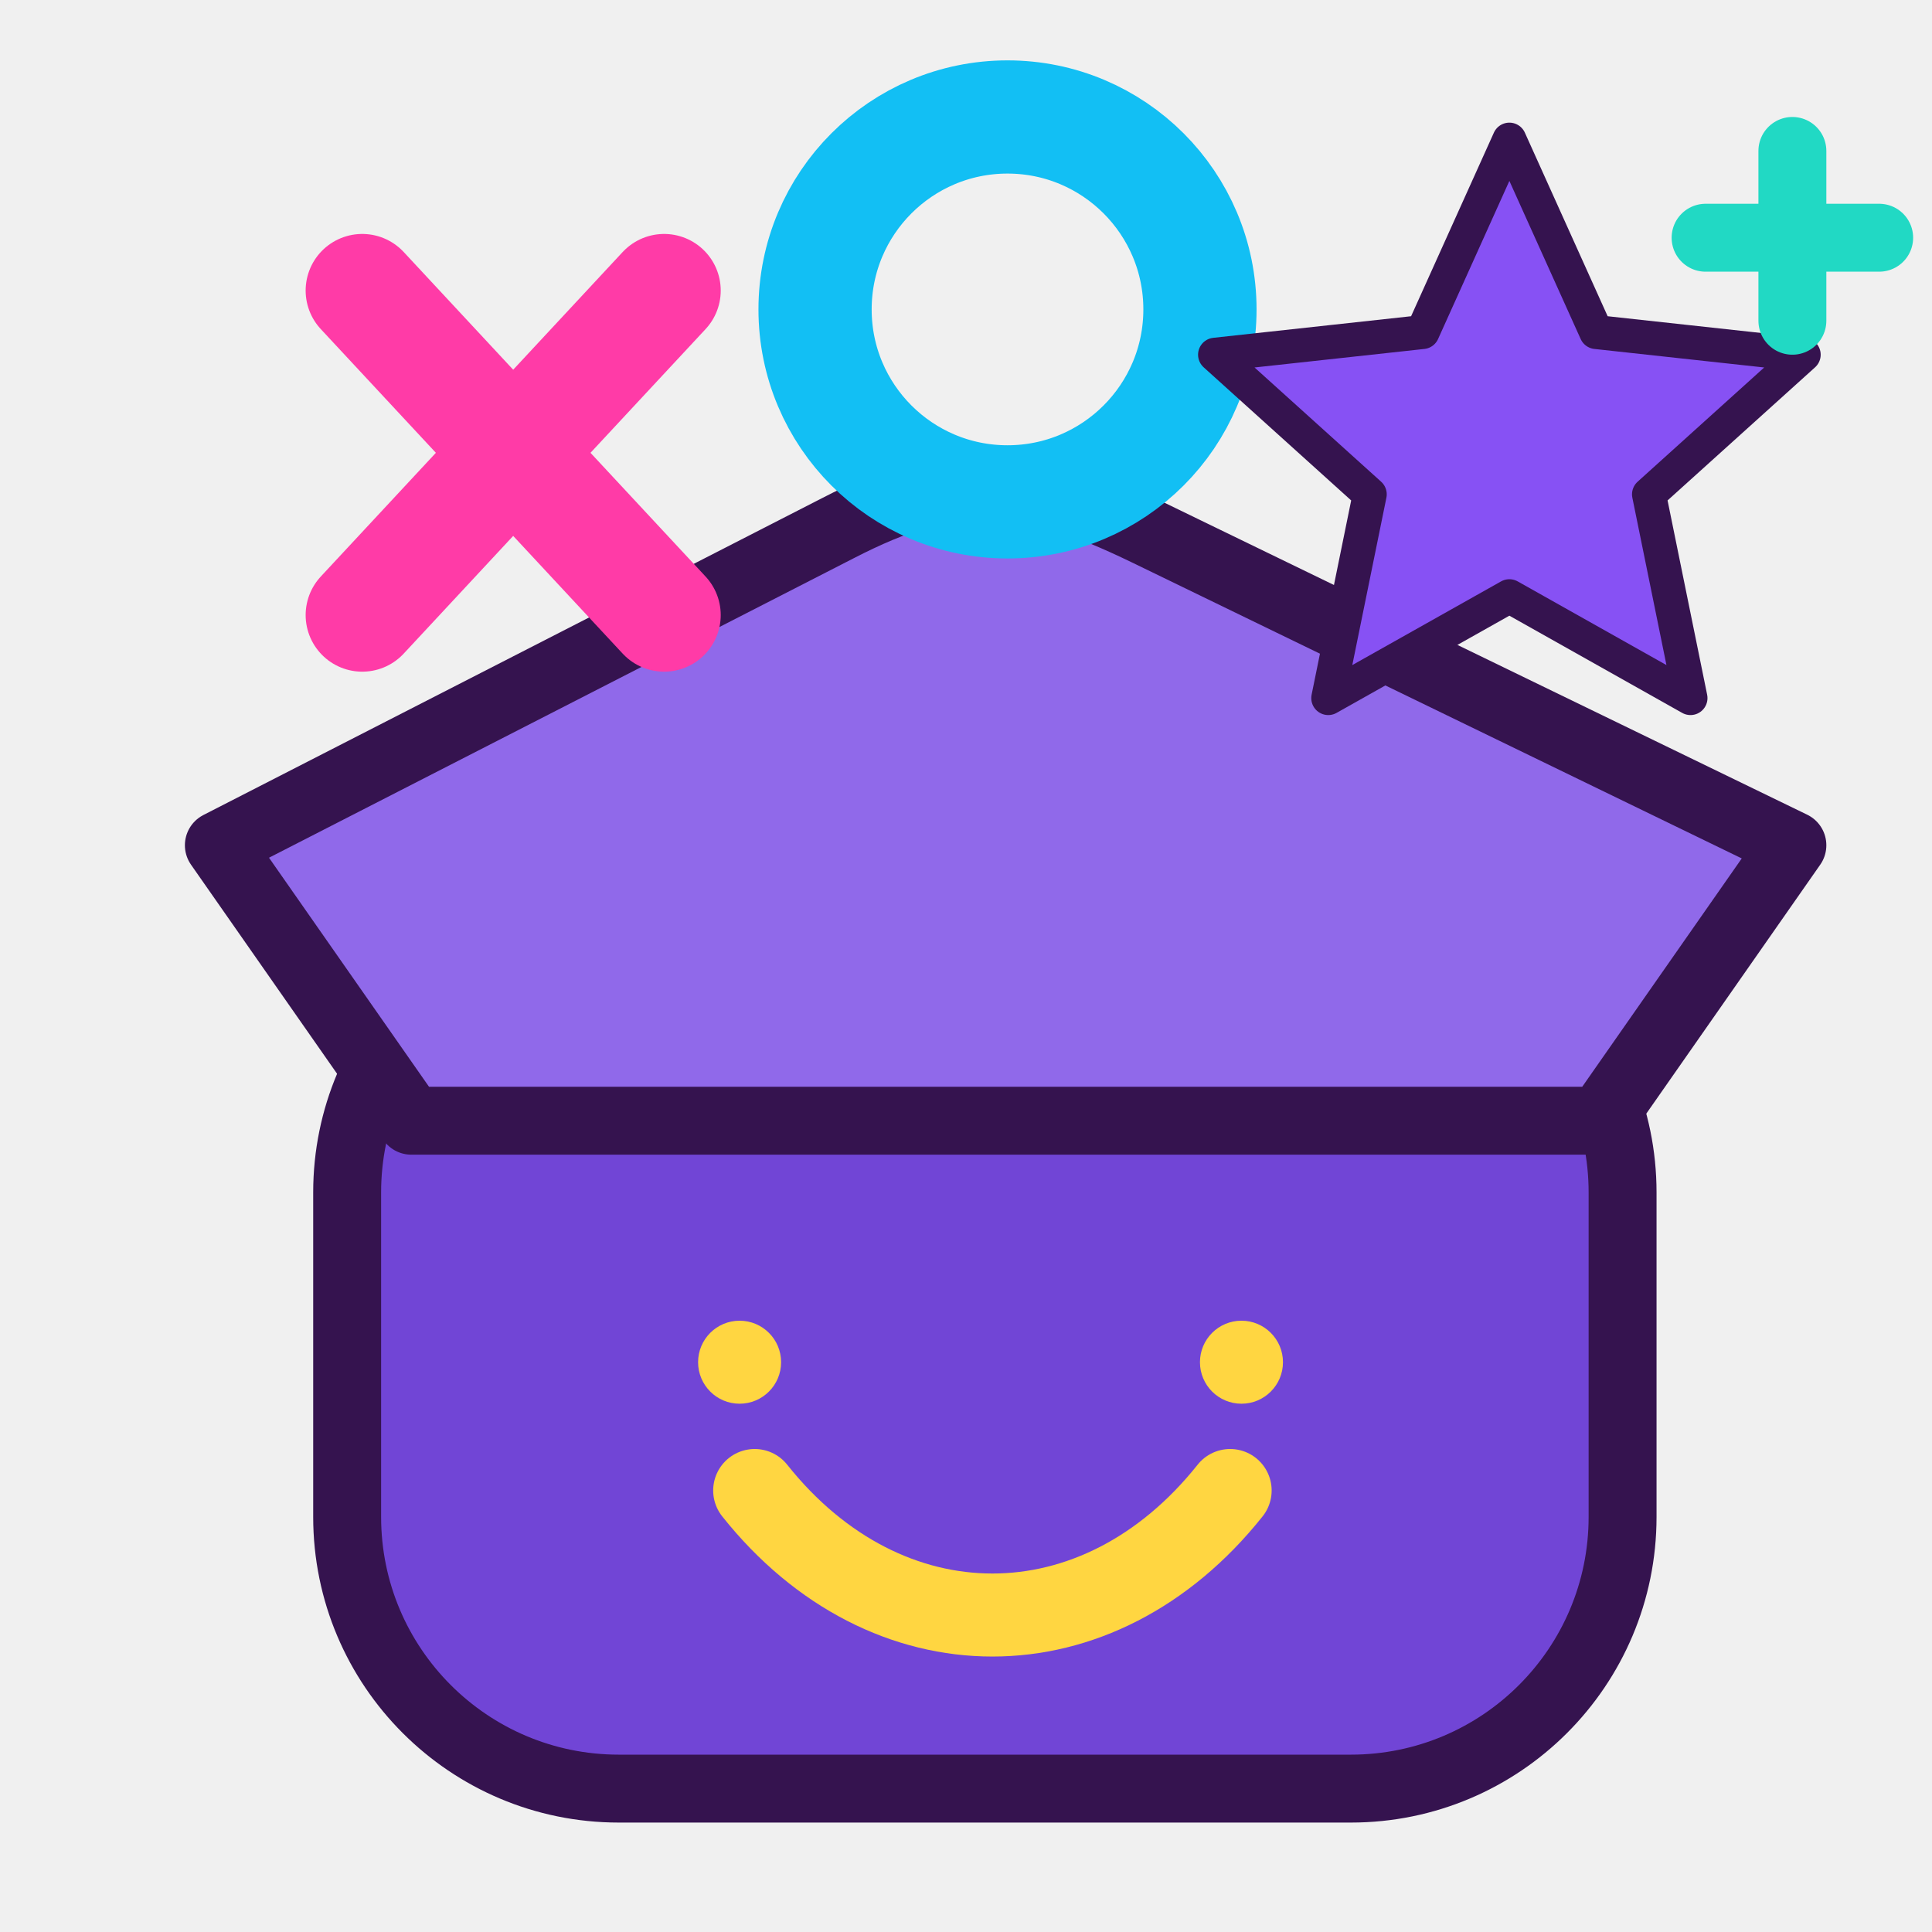
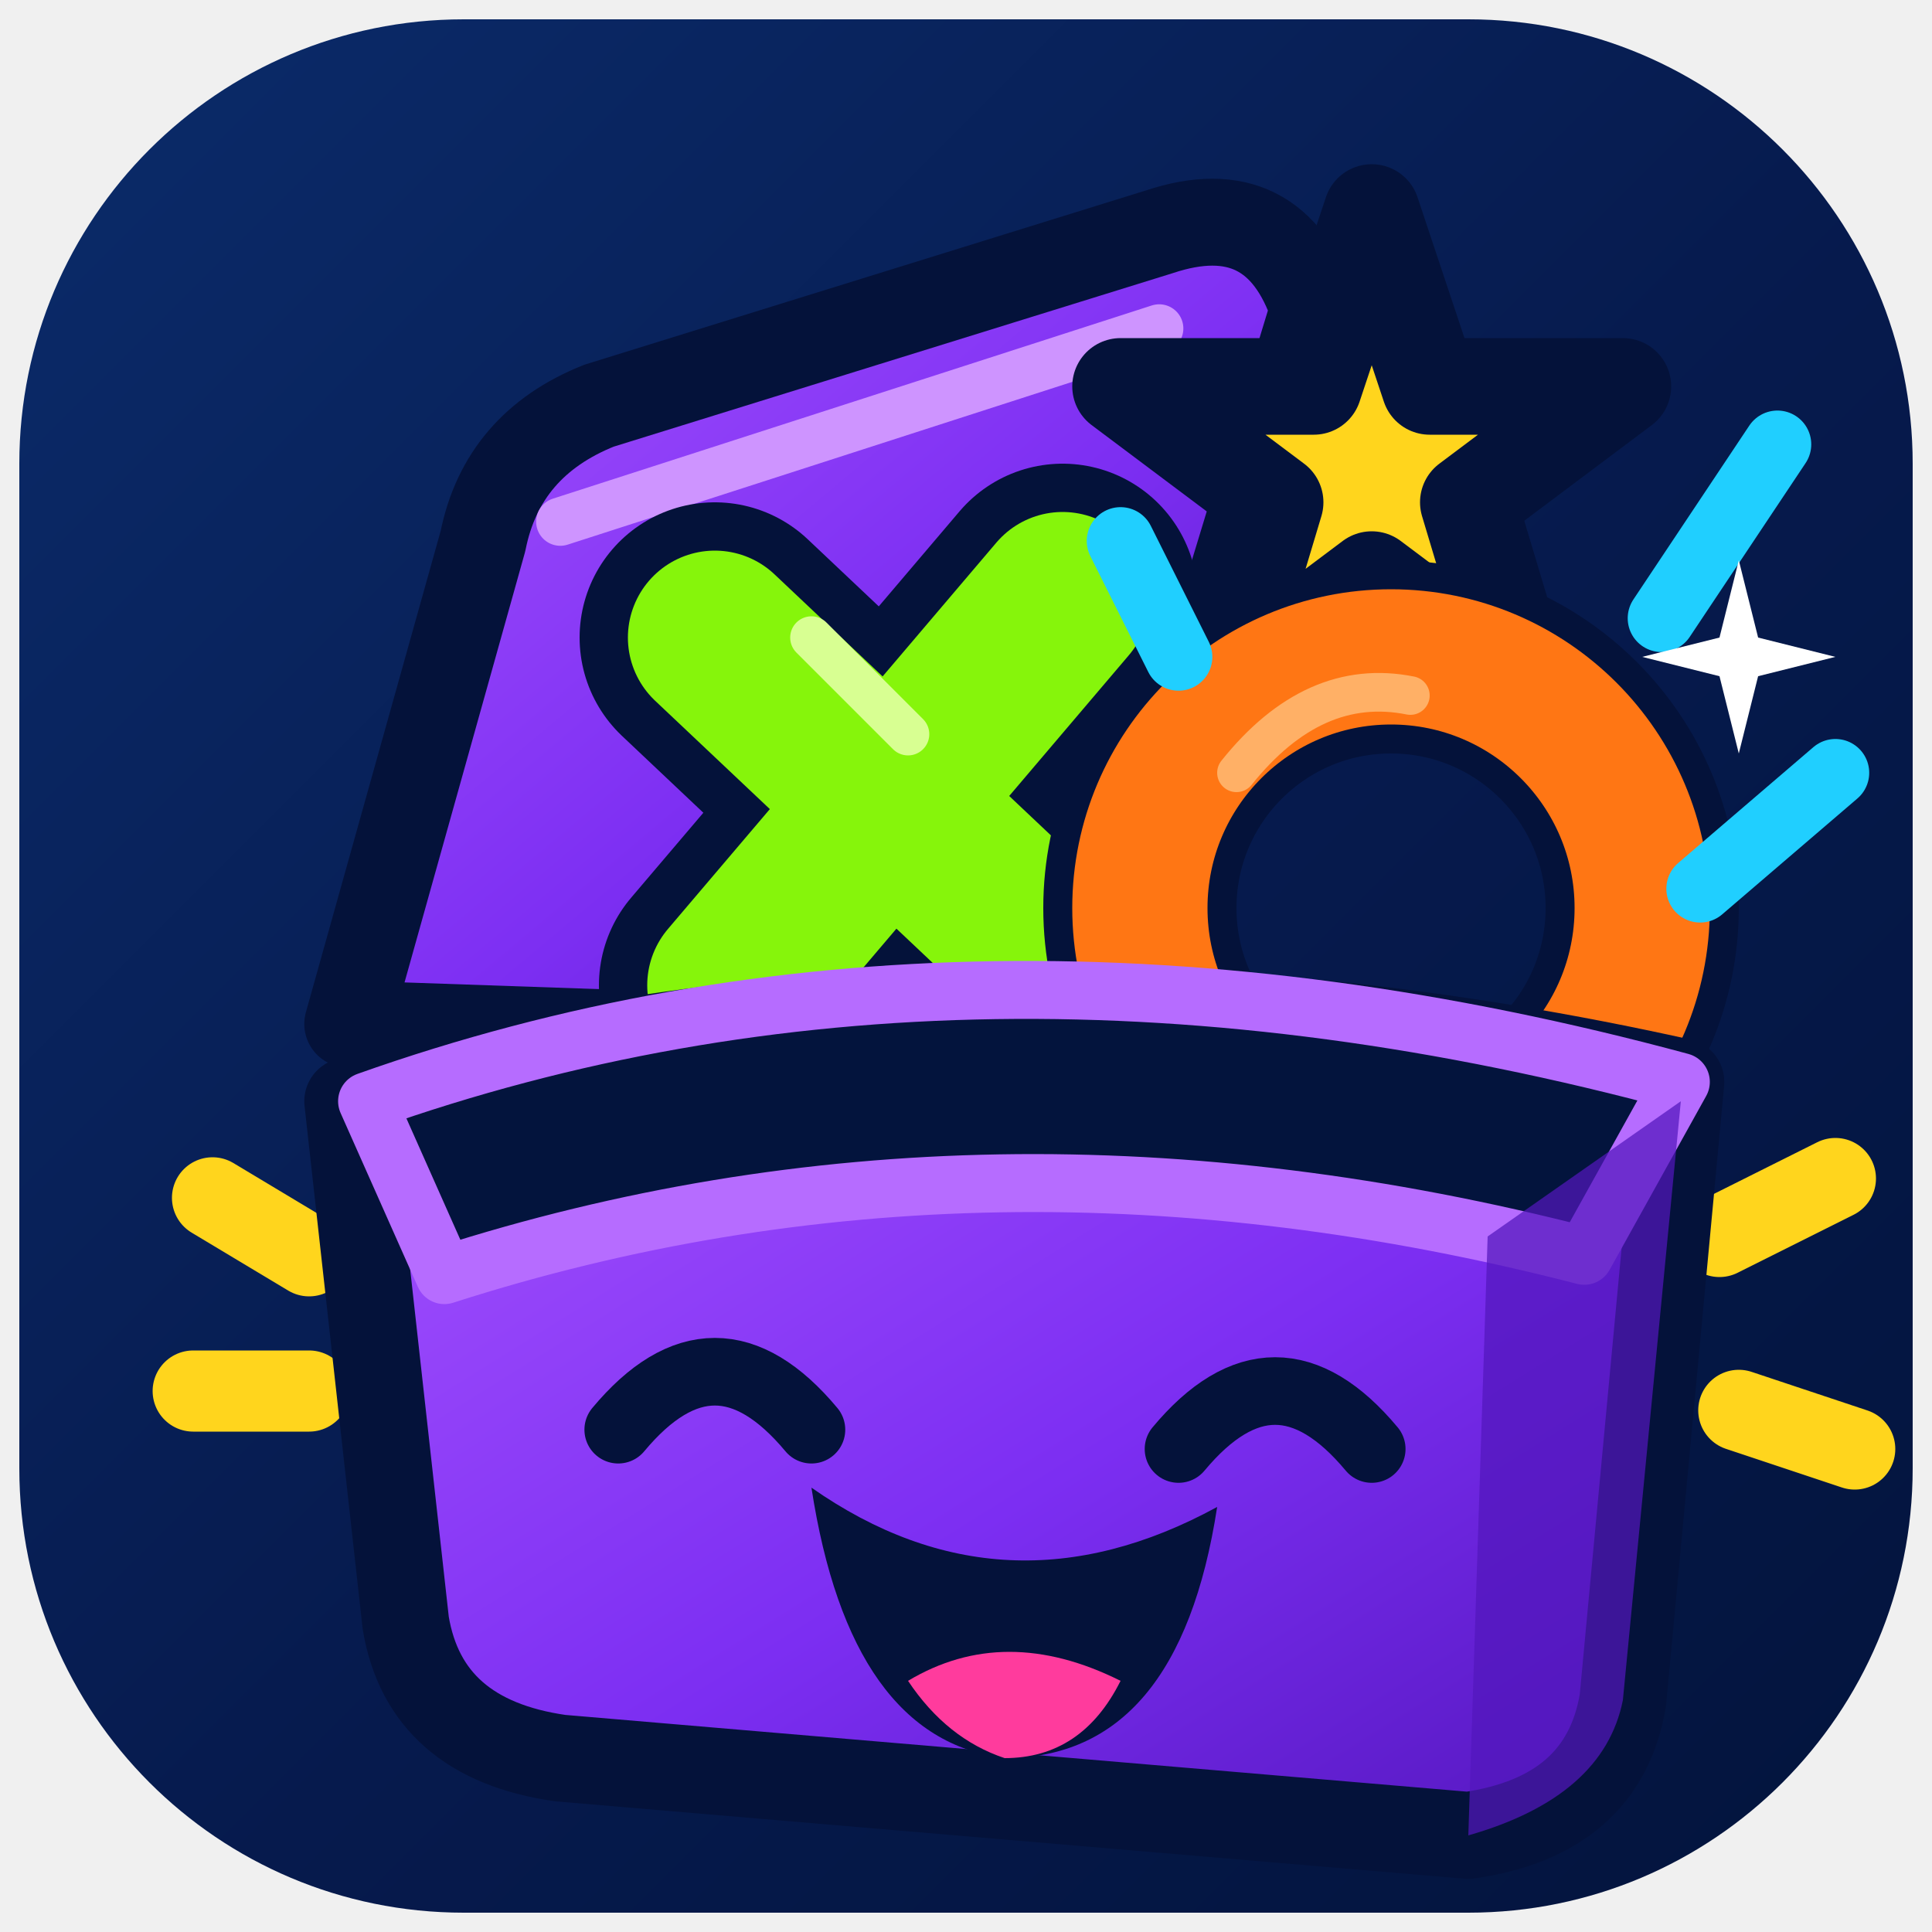
- <svg xmlns="http://www.w3.org/2000/svg" viewBox="0 0 512 512" role="img" aria-label="Simple Family Games Happy Game Box icon">
-   <rect x="92" y="244" width="338" height="230" rx="72" fill="#7145D6" stroke="#35134F" stroke-width="18" />
-   <path fill="#9069EA" stroke="#35134F" stroke-linejoin="round" stroke-width="18" d="m58 224 164-84c31-16 49-15 82 1l171 83-51 73H109l-51-73Z" />
-   <path fill="none" stroke="#FF3BA7" stroke-linecap="round" stroke-width="30" d="m96 77 80 86M176 77l-80 86" />
-   <circle cx="267" cy="82" r="51" fill="none" stroke="#12BFF4" stroke-width="30" />
-   <path fill="#8751F4" stroke="#35134F" stroke-linejoin="round" stroke-width="9" d="m400 37 23 51 55 6-41 37 11 54-48-27-48 27 11-54-41-37 55-6 23-51Z" />
-   <path fill="none" stroke="#21D9C4" stroke-linecap="round" stroke-width="18" d="M475 40v45M452 63h46" />
-   <circle cx="196" cy="361" r="11" fill="#FFD641" />
-   <circle cx="329" cy="361" r="11" fill="#FFD641" />
-   <path fill="none" stroke="#FFD641" stroke-linecap="round" stroke-width="22" d="M200 395c35 44 91 44 126 0" />
+ <svg xmlns="http://www.w3.org/2000/svg" viewBox="0 0 100 100" role="img" aria-labelledby="title description">
+   <defs>
+     <linearGradient id="background" x1="0" y1="0" x2="1" y2="1">
+       <stop offset="0" stop-color="#0B2B6A" />
+       <stop offset=".55" stop-color="#061A4D" />
+       <stop offset="1" stop-color="#03143D" />
+     </linearGradient>
+     <linearGradient id="purple" x1="0" y1="0" x2="1" y2="1">
+       <stop offset="0" stop-color="#A654FF" />
+       <stop offset=".55" stop-color="#7C2EF2" />
+       <stop offset="1" stop-color="#5216BC" />
+     </linearGradient>
+   </defs>
+   <rect x="1" y="1" width="98" height="98" rx="23" fill="url(#background)" />
+   <g fill="none" stroke="#FFD51D" stroke-linecap="round" stroke-width="4.2">
+     <path d="m11 62 5 3M10 72h6M89 64l6-3M90 73l6 2" />
+   </g>
+   <path d="M18 53l7-25q1-5 6-7l29-9q6-2 8 4l-7 23-14 15Z" fill="url(#purple)" stroke="#04123A" stroke-linecap="round" stroke-linejoin="round" stroke-width="4.5" />
+   <path d="m29 27 31-10" fill="none" stroke="#CE94FF" stroke-linecap="round" stroke-width="2.5" />
+   <path d="m71 11 3 9h10l-8 6 3 10-8-6-8 6 3-10-8-6h10Z" fill="#FFD51D" stroke="#04123A" stroke-linejoin="round" stroke-width="5" />
+   <g fill="none" stroke-linecap="round">
+     <path d="m37 33 18 17M55 31 38 51" stroke="#04123A" stroke-width="14" />
+     <path d="m37 33 18 17M55 31 38 51" stroke="#86F50B" stroke-width="9" />
+     <path d="m42 33 5 5" stroke="#D8FF92" stroke-width="2.2" />
+     <circle cx="72" cy="47" r="13" stroke="#04123A" stroke-width="10" />
+     <circle cx="72" cy="47" r="13" stroke="#FF7614" stroke-width="7" />
+     <path d="M64 40q4-5 9-4" stroke="#FFB066" stroke-width="2" />
+     <path d="m61 34-3-6M86 32l6-9M88 46l7-6" stroke="#20CFFF" stroke-width="3.5" />
+   </g>
+   <path d="m90 29 1 4 4 1-4 1-1 4-1-4-4-1 4-1Z" fill="#FFF" />
+   <path d="M18 57q33-9 69-1l-3 32q-1 6-8 7l-47-4q-7-1-8-7Z" fill="url(#purple)" stroke="#04123A" stroke-linejoin="round" stroke-width="4.5" />
+   <path d="M19 57q31-11 68-1l-5 9q-31-8-59 1Z" fill="#03143D" stroke="#B66CFF" stroke-linejoin="round" stroke-width="3" />
+   <path d="m77 64 10-7-3 31q-1 5-8 7Z" fill="#5216BC" opacity=".72" />
+   <g fill="none" stroke="#04123A" stroke-linecap="round" stroke-width="3.5">
+     <path d="M32 74q5-6 10 0M61 75q5-6 10 0" />
+   </g>
+   <path d="M42 77q10 7 21 1-2 13-11 13-8-1-10-14Z" fill="#04123A" />
+   <path d="M47 87q5-3 11 0-2 4-6 4-3-1-5-4Z" fill="#FF3B9D" />
</svg>
